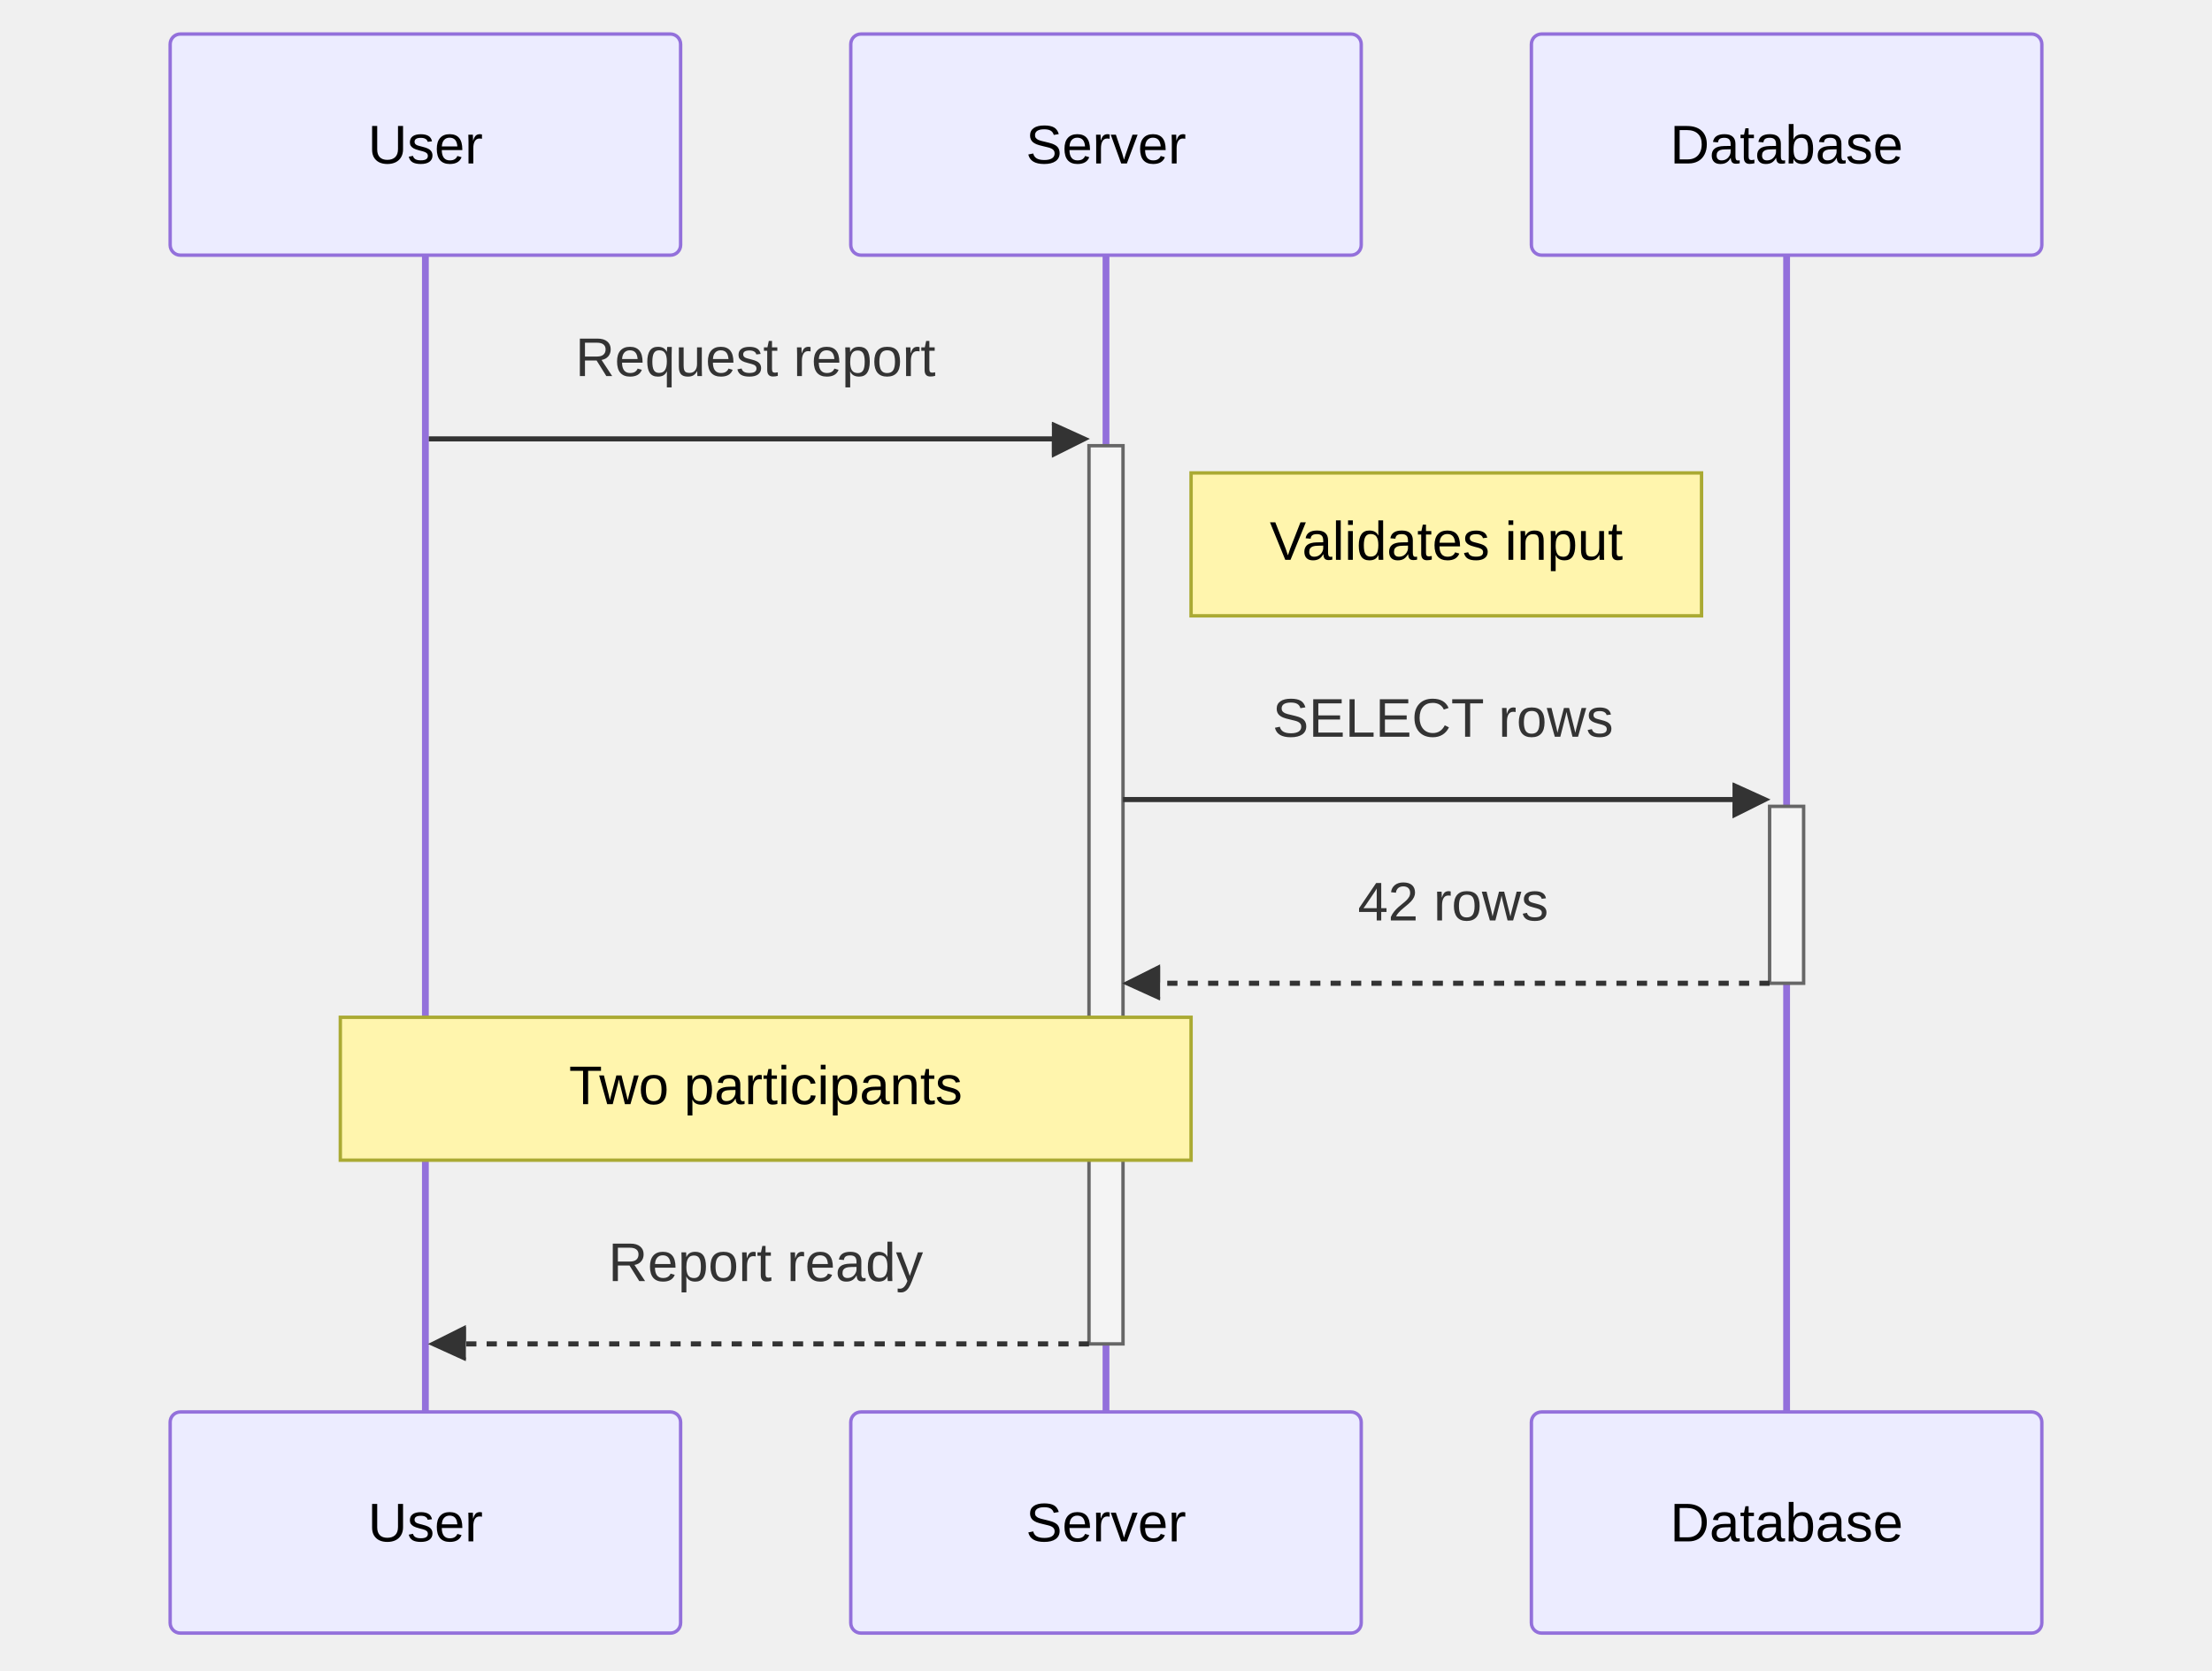
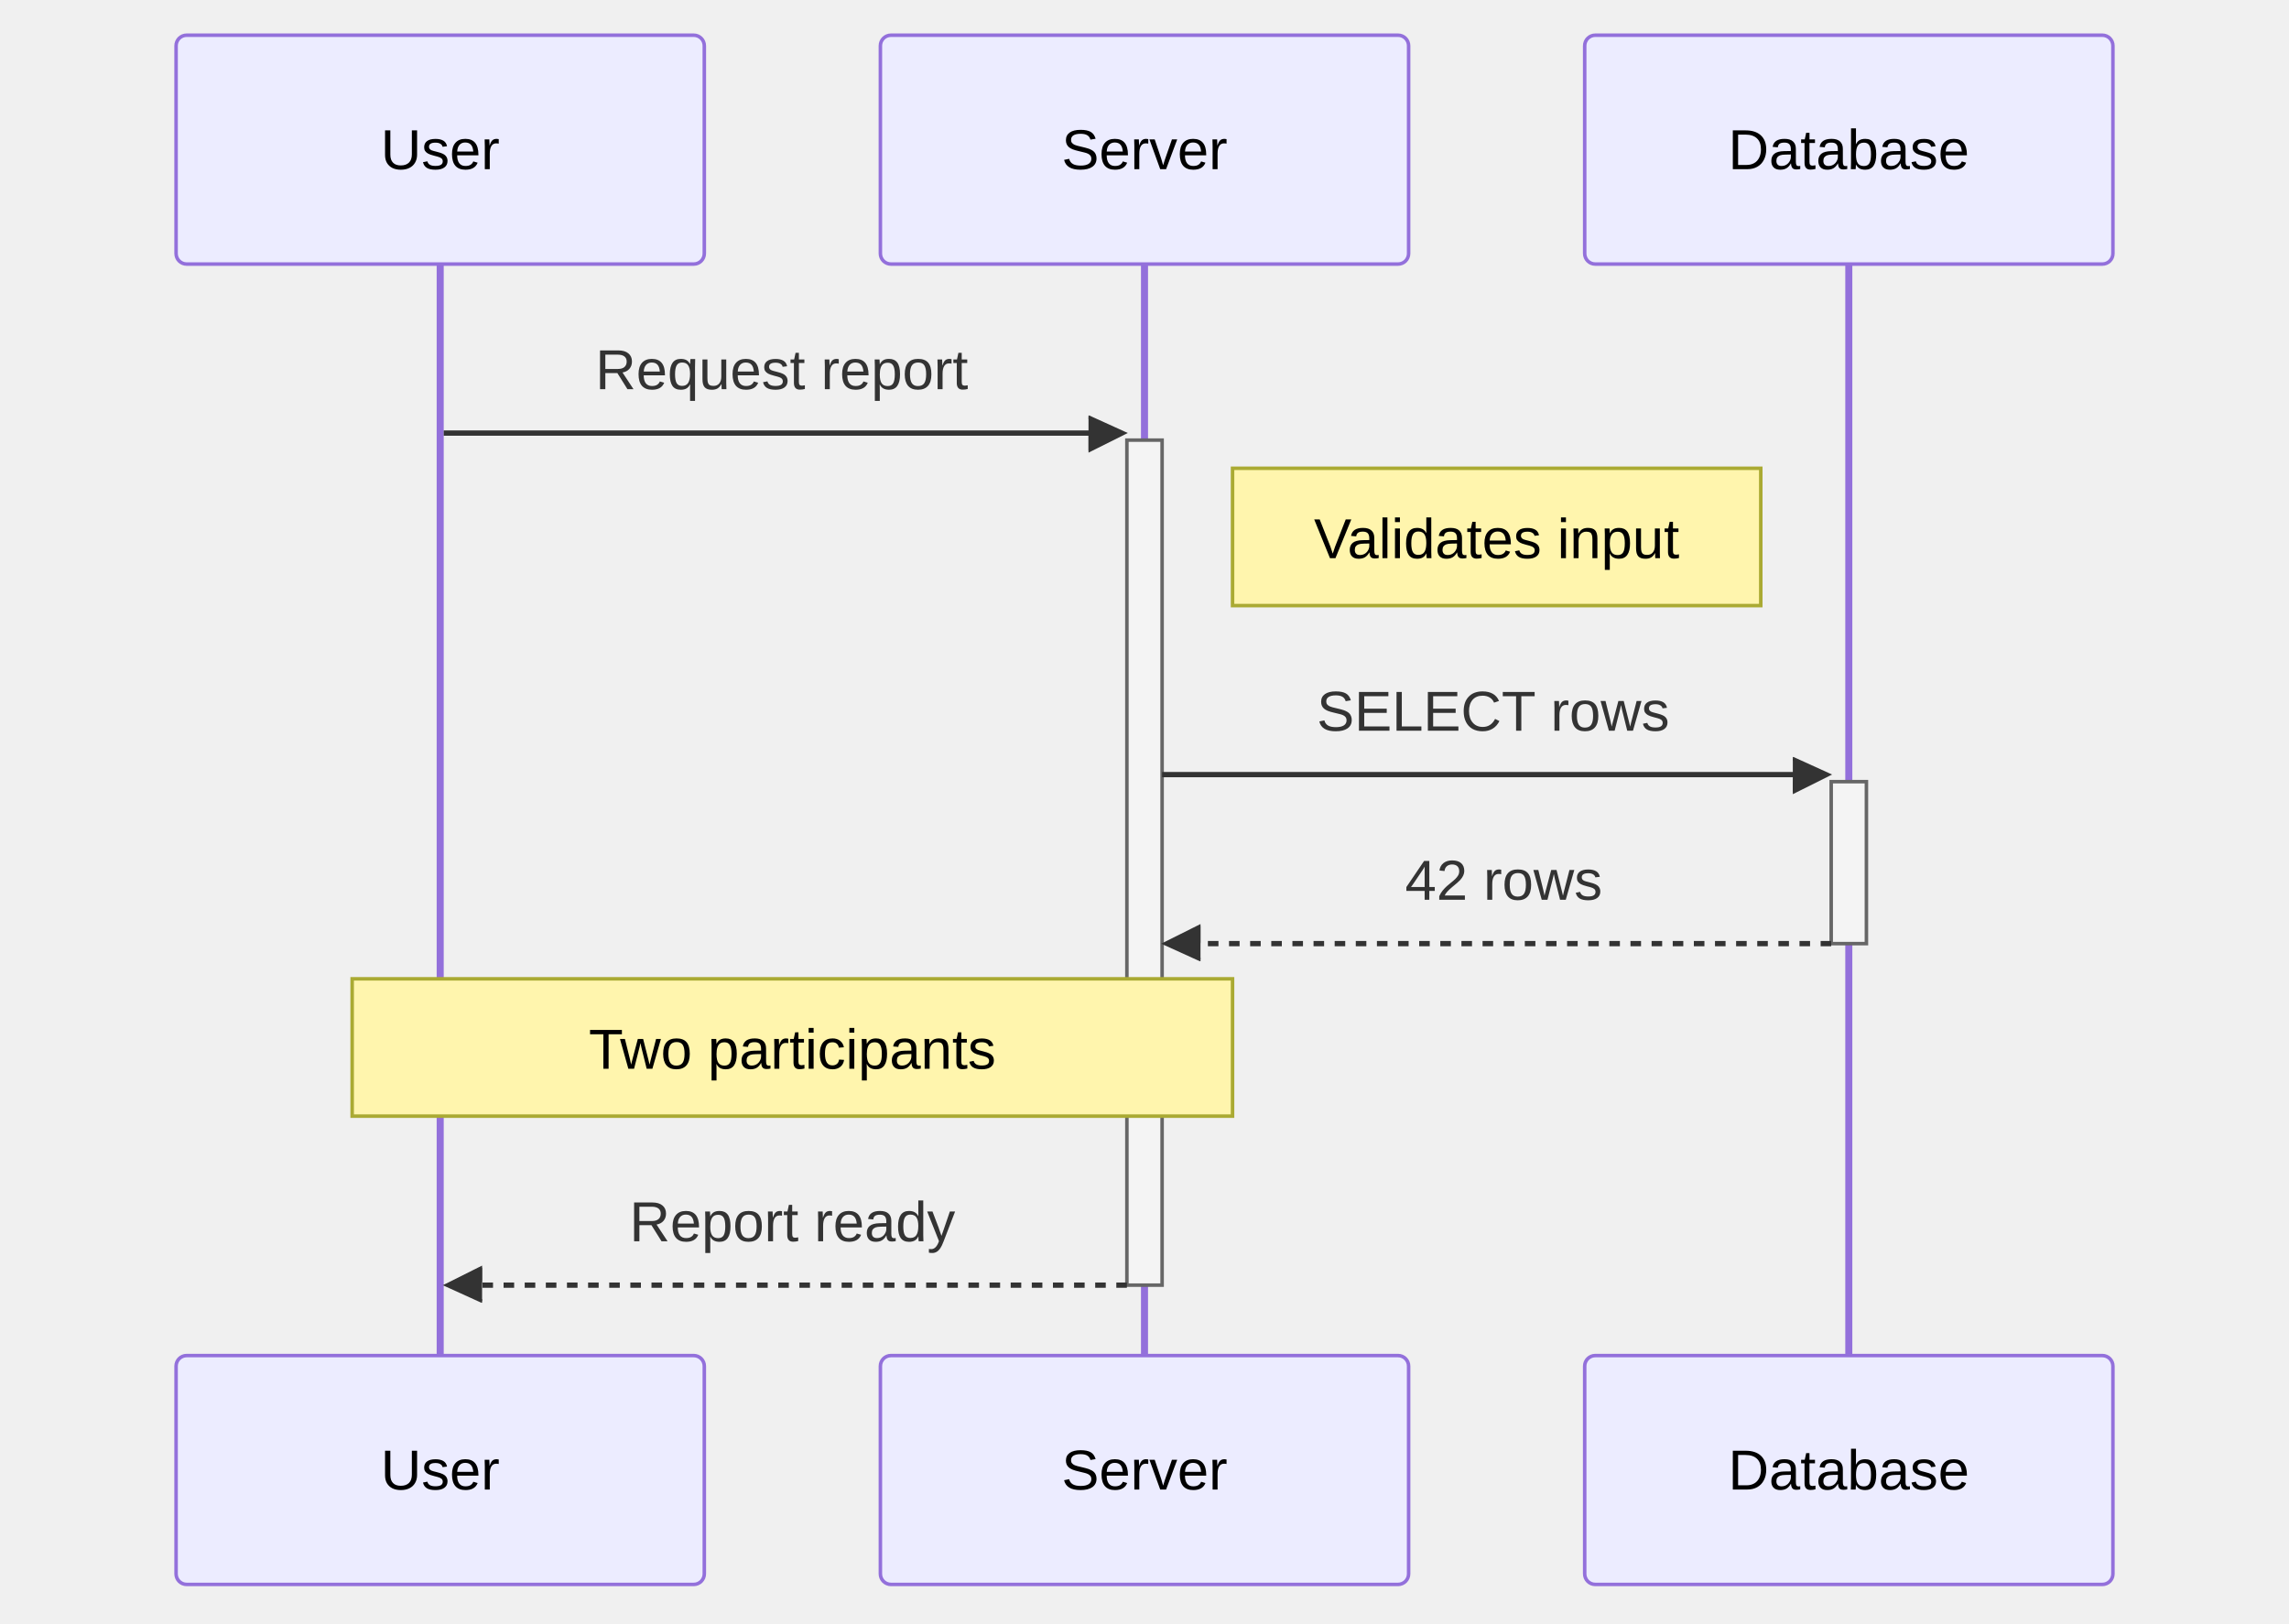
- <svg xmlns="http://www.w3.org/2000/svg" id="my-svg" width="100%" style="max-width: 650px; background-color: white;" viewBox="-50 -10 650 491" role="graphics-document document" aria-roledescription="sequence">
+ <svg xmlns="http://www.w3.org/2000/svg" id="my-svg" width="100%" style="max-width: 650px; background-color: transparent;" viewBox="-50 -10 650 461" role="graphics-document document" aria-roledescription="sequence">
  <g>
-     <rect x="400" y="405" fill="#eaeaea" stroke="#666" width="150" height="65" name="D" rx="3" ry="3" class="actor actor-bottom" />
-     <text x="475" y="437.5" dominant-baseline="central" alignment-baseline="central" class="actor actor-box" style="text-anchor: middle; font-size: 16px; font-weight: 400;">
+     <rect x="400" y="375" fill="#eaeaea" stroke="#666" width="150" height="65" name="D" rx="3" ry="3" class="actor actor-bottom" />
+     <text x="475" y="407.5" dominant-baseline="central" alignment-baseline="central" class="actor actor-box" style="text-anchor: middle; font-size: 16px; font-weight: 400;">
      <tspan x="475" dy="0">Database</tspan>
    </text>
  </g>
  <g>
-     <rect x="200" y="405" fill="#eaeaea" stroke="#666" width="150" height="65" name="S" rx="3" ry="3" class="actor actor-bottom" />
-     <text x="275" y="437.5" dominant-baseline="central" alignment-baseline="central" class="actor actor-box" style="text-anchor: middle; font-size: 16px; font-weight: 400;">
+     <rect x="200" y="375" fill="#eaeaea" stroke="#666" width="150" height="65" name="S" rx="3" ry="3" class="actor actor-bottom" />
+     <text x="275" y="407.5" dominant-baseline="central" alignment-baseline="central" class="actor actor-box" style="text-anchor: middle; font-size: 16px; font-weight: 400;">
      <tspan x="275" dy="0">Server</tspan>
    </text>
  </g>
  <g>
-     <rect x="0" y="405" fill="#eaeaea" stroke="#666" width="150" height="65" name="U" rx="3" ry="3" class="actor actor-bottom" />
-     <text x="75" y="437.5" dominant-baseline="central" alignment-baseline="central" class="actor actor-box" style="text-anchor: middle; font-size: 16px; font-weight: 400;">
+     <rect x="0" y="375" fill="#eaeaea" stroke="#666" width="150" height="65" name="U" rx="3" ry="3" class="actor actor-bottom" />
+     <text x="75" y="407.5" dominant-baseline="central" alignment-baseline="central" class="actor actor-box" style="text-anchor: middle; font-size: 16px; font-weight: 400;">
      <tspan x="75" dy="0">User</tspan>
    </text>
  </g>
  <g>
-     <line id="actor2" x1="475" y1="65" x2="475" y2="405" class="actor-line 200" stroke-width="0.5px" stroke="#999" name="D" data-et="life-line" data-id="D" />
+     <line id="actor2" x1="475" y1="65" x2="475" y2="375" class="actor-line 200" stroke-width="0.5px" stroke="#999" name="D" data-et="life-line" data-id="D" />
    <g id="root-2" data-et="participant" data-type="participant" data-id="D">
      <rect x="400" y="0" fill="#eaeaea" stroke="#666" width="150" height="65" name="D" rx="3" ry="3" class="actor actor-top" />
      <text x="475" y="32.5" dominant-baseline="central" alignment-baseline="central" class="actor actor-box" style="text-anchor: middle; font-size: 16px; font-weight: 400;">
        <tspan x="475" dy="0">Database</tspan>
      </text>
    </g>
  </g>
  <g>
-     <line id="actor1" x1="275" y1="65" x2="275" y2="405" class="actor-line 200" stroke-width="0.5px" stroke="#999" name="S" data-et="life-line" data-id="S" />
+     <line id="actor1" x1="275" y1="65" x2="275" y2="375" class="actor-line 200" stroke-width="0.5px" stroke="#999" name="S" data-et="life-line" data-id="S" />
    <g id="root-1" data-et="participant" data-type="participant" data-id="S">
      <rect x="200" y="0" fill="#eaeaea" stroke="#666" width="150" height="65" name="S" rx="3" ry="3" class="actor actor-top" />
      <text x="275" y="32.5" dominant-baseline="central" alignment-baseline="central" class="actor actor-box" style="text-anchor: middle; font-size: 16px; font-weight: 400;">
        <tspan x="275" dy="0">Server</tspan>
      </text>
    </g>
  </g>
  <g>
-     <line id="actor0" x1="75" y1="65" x2="75" y2="405" class="actor-line 200" stroke-width="0.5px" stroke="#999" name="U" data-et="life-line" data-id="U" />
+     <line id="actor0" x1="75" y1="65" x2="75" y2="375" class="actor-line 200" stroke-width="0.5px" stroke="#999" name="U" data-et="life-line" data-id="U" />
    <g id="root-0" data-et="participant" data-type="participant" data-id="U">
      <rect x="0" y="0" fill="#eaeaea" stroke="#666" width="150" height="65" name="U" rx="3" ry="3" class="actor actor-top" />
      <text x="75" y="32.5" dominant-baseline="central" alignment-baseline="central" class="actor actor-box" style="text-anchor: middle; font-size: 16px; font-weight: 400;">
        <tspan x="75" dy="0">User</tspan>
      </text>
    </g>
  </g>
  <style>#my-svg{font-family:"trebuchet ms",verdana,arial,sans-serif;font-size:16px;fill:#333;}@keyframes edge-animation-frame{from{stroke-dashoffset:0;}}@keyframes dash{to{stroke-dashoffset:0;}}#my-svg .edge-animation-slow{stroke-dasharray:9,5!important;stroke-dashoffset:900;animation:dash 50s linear infinite;stroke-linecap:round;}#my-svg .edge-animation-fast{stroke-dasharray:9,5!important;stroke-dashoffset:900;animation:dash 20s linear infinite;stroke-linecap:round;}#my-svg .error-icon{fill:#552222;}#my-svg .error-text{fill:#552222;stroke:#552222;}#my-svg .edge-thickness-normal{stroke-width:1px;}#my-svg .edge-thickness-thick{stroke-width:3.5px;}#my-svg .edge-pattern-solid{stroke-dasharray:0;}#my-svg .edge-thickness-invisible{stroke-width:0;fill:none;}#my-svg .edge-pattern-dashed{stroke-dasharray:3;}#my-svg .edge-pattern-dotted{stroke-dasharray:2;}#my-svg .marker{fill:#333333;stroke:#333333;}#my-svg .marker.cross{stroke:#333333;}#my-svg svg{font-family:"trebuchet ms",verdana,arial,sans-serif;font-size:16px;}#my-svg p{margin:0;}#my-svg .actor{stroke:#9370DB;fill:#ECECFF;stroke-width:1;}#my-svg rect.actor.outer-path[data-look="neo"]{filter:drop-shadow(1px 2px 2px rgba(185, 185, 185, 1));}#my-svg rect.note[data-look="neo"]{stroke:#aaaa33;fill:#fff5ad;filter:drop-shadow(1px 2px 2px rgba(185, 185, 185, 1));}#my-svg text.actor&gt;tspan{fill:black;stroke:none;}#my-svg .actor-line{stroke:#9370DB;}#my-svg .innerArc{stroke-width:1.5;stroke-dasharray:none;}#my-svg .messageLine0{stroke-width:1.5;stroke-dasharray:none;stroke:#333;}#my-svg .messageLine1{stroke-width:1.5;stroke-dasharray:2,2;stroke:#333;}#my-svg [id$="-arrowhead"] path{fill:#333;stroke:#333;}#my-svg .sequenceNumber{fill:white;}#my-svg [id$="-sequencenumber"]{fill:#333;}#my-svg [id$="-crosshead"] path{fill:#333;stroke:#333;}#my-svg .messageText{fill:#333;stroke:none;}#my-svg .labelBox{stroke:#9370DB;fill:#ECECFF;filter:none;}#my-svg .labelText,#my-svg .labelText&gt;tspan{fill:black;stroke:none;}#my-svg .loopText,#my-svg .loopText&gt;tspan{fill:black;stroke:none;}#my-svg .sectionTitle,#my-svg .sectionTitle&gt;tspan{fill:black;stroke:none;}#my-svg .loopLine{stroke-width:2px;stroke-dasharray:2,2;stroke:#9370DB;fill:#9370DB;}#my-svg .note{stroke:#aaaa33;fill:#fff5ad;}#my-svg .noteText,#my-svg .noteText&gt;tspan{fill:black;stroke:none;font-weight:normal;}#my-svg .activation0{fill:#f4f4f4;stroke:#666;}#my-svg .activation1{fill:#f4f4f4;stroke:#666;}#my-svg .activation2{fill:#f4f4f4;stroke:#666;}#my-svg .actorPopupMenu{position:absolute;}#my-svg .actorPopupMenuPanel{position:absolute;fill:#ECECFF;box-shadow:0px 8px 16px 0px rgba(0,0,0,0.2);filter:drop-shadow(3px 5px 2px rgb(0 0 0 / 0.4));}#my-svg .actor-man circle,#my-svg line{fill:#ECECFF;stroke-width:2px;}#my-svg g rect.rect{filter:drop-shadow(1px 2px 2px rgba(185, 185, 185, 1));stroke:#9370DB;}#my-svg .node .neo-node{stroke:#9370DB;}#my-svg [data-look="neo"].node rect,#my-svg [data-look="neo"].cluster rect,#my-svg [data-look="neo"].node polygon{stroke:#9370DB;filter:drop-shadow(1px 2px 2px rgba(185, 185, 185, 1));}#my-svg [data-look="neo"].swimlane.cluster rect{filter:none;}#my-svg [data-look="neo"].node path{stroke:#9370DB;stroke-width:1px;}#my-svg [data-look="neo"].node .outer-path{filter:drop-shadow(1px 2px 2px rgba(185, 185, 185, 1));}#my-svg [data-look="neo"].node .neo-line path{stroke:#9370DB;filter:none;}#my-svg [data-look="neo"].node circle{stroke:#9370DB;filter:drop-shadow(1px 2px 2px rgba(185, 185, 185, 1));}#my-svg [data-look="neo"].node circle .state-start{fill:#000000;}#my-svg [data-look="neo"].icon-shape .icon{fill:#9370DB;filter:drop-shadow(1px 2px 2px rgba(185, 185, 185, 1));}#my-svg [data-look="neo"].icon-shape .icon-neo path{stroke:#9370DB;filter:drop-shadow(1px 2px 2px rgba(185, 185, 185, 1));}#my-svg :root{--mermaid-font-family:"trebuchet ms",verdana,arial,sans-serif;}</style>
  <g />
  <defs>
    <symbol id="my-svg-computer" width="24" height="24">
      <path transform="scale(.5)" d="M2 2v13h20v-13h-20zm18 11h-16v-9h16v9zm-10.228 6l.466-1h3.524l.467 1h-4.457zm14.228 3h-24l2-6h2.104l-1.33 4h18.45l-1.297-4h2.073l2 6zm-5-10h-14v-7h14v7z" />
    </symbol>
  </defs>
  <defs>
    <symbol id="my-svg-database" fill-rule="evenodd" clip-rule="evenodd">
      <path transform="scale(.5)" d="M12.258.001l.256.004.255.005.253.008.251.01.249.012.247.015.246.016.242.019.241.02.239.023.236.024.233.027.231.028.229.031.225.032.223.034.22.036.217.038.214.04.211.041.208.043.205.045.201.046.198.048.194.05.191.051.187.053.183.054.18.056.175.057.172.059.168.06.163.061.16.063.155.064.15.066.074.033.073.033.071.034.07.034.069.035.068.035.067.035.066.035.064.036.064.036.062.036.06.036.06.037.058.037.058.037.055.038.055.038.053.038.052.038.051.039.05.039.048.039.047.039.045.04.044.04.043.04.041.04.04.041.039.041.037.041.036.041.034.041.033.042.032.042.03.042.029.042.027.042.026.043.024.043.023.043.021.043.02.043.018.044.017.043.015.044.013.044.012.044.011.045.009.044.007.045.006.045.004.045.002.045.001.045v17l-.001.045-.002.045-.004.045-.006.045-.007.045-.009.044-.011.045-.012.044-.013.044-.015.044-.017.043-.018.044-.02.043-.021.043-.023.043-.024.043-.026.043-.027.042-.029.042-.03.042-.032.042-.033.042-.034.041-.036.041-.037.041-.039.041-.04.041-.041.04-.043.04-.044.04-.045.04-.047.039-.048.039-.05.039-.051.039-.052.038-.053.038-.055.038-.055.038-.058.037-.058.037-.06.037-.06.036-.062.036-.064.036-.064.036-.066.035-.067.035-.068.035-.069.035-.07.034-.071.034-.073.033-.074.033-.15.066-.155.064-.16.063-.163.061-.168.06-.172.059-.175.057-.18.056-.183.054-.187.053-.191.051-.194.05-.198.048-.201.046-.205.045-.208.043-.211.041-.214.04-.217.038-.22.036-.223.034-.225.032-.229.031-.231.028-.233.027-.236.024-.239.023-.241.02-.242.019-.246.016-.247.015-.249.012-.251.01-.253.008-.255.005-.256.004-.258.001-.258-.001-.256-.004-.255-.005-.253-.008-.251-.01-.249-.012-.247-.015-.245-.016-.243-.019-.241-.02-.238-.023-.236-.024-.234-.027-.231-.028-.228-.031-.226-.032-.223-.034-.22-.036-.217-.038-.214-.04-.211-.041-.208-.043-.204-.045-.201-.046-.198-.048-.195-.05-.19-.051-.187-.053-.184-.054-.179-.056-.176-.057-.172-.059-.167-.06-.164-.061-.159-.063-.155-.064-.151-.066-.074-.033-.072-.033-.072-.034-.07-.034-.069-.035-.068-.035-.067-.035-.066-.035-.064-.036-.063-.036-.062-.036-.061-.036-.06-.037-.058-.037-.057-.037-.056-.038-.055-.038-.053-.038-.052-.038-.051-.039-.049-.039-.049-.039-.046-.039-.046-.04-.044-.04-.043-.04-.041-.04-.04-.041-.039-.041-.037-.041-.036-.041-.034-.041-.033-.042-.032-.042-.03-.042-.029-.042-.027-.042-.026-.043-.024-.043-.023-.043-.021-.043-.02-.043-.018-.044-.017-.043-.015-.044-.013-.044-.012-.044-.011-.045-.009-.044-.007-.045-.006-.045-.004-.045-.002-.045-.001-.045v-17l.001-.045.002-.045.004-.045.006-.045.007-.045.009-.044.011-.045.012-.044.013-.044.015-.044.017-.043.018-.044.02-.043.021-.043.023-.043.024-.043.026-.043.027-.042.029-.042.03-.042.032-.042.033-.042.034-.041.036-.041.037-.041.039-.041.04-.041.041-.04.043-.04.044-.04.046-.04.046-.039.049-.039.049-.039.051-.039.052-.038.053-.038.055-.038.056-.038.057-.037.058-.037.06-.037.061-.036.062-.036.063-.036.064-.036.066-.035.067-.035.068-.035.069-.035.07-.034.072-.034.072-.033.074-.033.151-.066.155-.064.159-.063.164-.061.167-.06.172-.059.176-.057.179-.056.184-.054.187-.053.19-.051.195-.05.198-.048.201-.046.204-.045.208-.043.211-.041.214-.04.217-.038.22-.036.223-.034.226-.032.228-.031.231-.028.234-.027.236-.024.238-.023.241-.02.243-.019.245-.016.247-.015.249-.012.251-.01.253-.008.255-.005.256-.004.258-.001.258.001zm-9.258 20.499v.01l.001.021.003.021.004.022.005.021.006.022.007.022.009.023.01.022.011.023.012.023.013.023.015.023.016.024.017.023.018.024.019.024.021.024.022.025.023.024.024.025.052.049.056.05.061.051.066.051.07.051.075.051.079.052.084.052.088.052.092.052.097.052.102.051.105.052.11.052.114.051.119.051.123.051.127.05.131.05.135.05.139.048.144.049.147.047.152.047.155.047.16.045.163.045.167.043.171.043.176.041.178.041.183.039.187.039.19.037.194.035.197.035.202.033.204.031.209.03.212.029.216.027.219.025.222.024.226.021.23.02.233.018.236.016.24.015.243.012.246.01.249.008.253.005.256.004.259.001.26-.001.257-.004.254-.005.25-.008.247-.011.244-.012.241-.014.237-.016.233-.018.231-.021.226-.021.224-.024.22-.026.216-.027.212-.028.21-.031.205-.031.202-.034.198-.034.194-.036.191-.037.187-.039.183-.04.179-.04.175-.042.172-.043.168-.044.163-.045.16-.046.155-.046.152-.047.148-.048.143-.049.139-.049.136-.05.131-.05.126-.05.123-.051.118-.052.114-.051.11-.052.106-.052.101-.052.096-.052.092-.052.088-.053.083-.051.079-.052.074-.052.07-.051.065-.051.06-.051.056-.05.051-.05.023-.024.023-.025.021-.024.02-.024.019-.024.018-.024.017-.024.015-.023.014-.024.013-.023.012-.023.01-.023.01-.022.008-.022.006-.022.006-.022.004-.022.004-.021.001-.021.001-.021v-4.127l-.077.055-.08.053-.083.054-.085.053-.087.052-.09.052-.093.051-.095.05-.097.05-.1.049-.102.049-.105.048-.106.047-.109.047-.111.046-.114.045-.115.045-.118.044-.12.043-.122.042-.124.042-.126.041-.128.04-.13.04-.132.038-.134.038-.135.037-.138.037-.139.035-.142.035-.143.034-.144.033-.147.032-.148.031-.15.03-.151.03-.153.029-.154.027-.156.027-.158.026-.159.025-.161.024-.162.023-.163.022-.165.021-.166.02-.167.019-.169.018-.169.017-.171.016-.173.015-.173.014-.175.013-.175.012-.177.011-.178.01-.179.008-.179.008-.181.006-.182.005-.182.004-.184.003-.184.002h-.37l-.184-.002-.184-.003-.182-.004-.182-.005-.181-.006-.179-.008-.179-.008-.178-.01-.176-.011-.176-.012-.175-.013-.173-.014-.172-.015-.171-.016-.17-.017-.169-.018-.167-.019-.166-.02-.165-.021-.163-.022-.162-.023-.161-.024-.159-.025-.157-.026-.156-.027-.155-.027-.153-.029-.151-.03-.15-.03-.148-.031-.146-.032-.145-.033-.143-.034-.141-.035-.14-.035-.137-.037-.136-.037-.134-.038-.132-.038-.13-.04-.128-.04-.126-.041-.124-.042-.122-.042-.12-.044-.117-.043-.116-.045-.113-.045-.112-.046-.109-.047-.106-.047-.105-.048-.102-.049-.1-.049-.097-.05-.095-.05-.093-.052-.09-.051-.087-.052-.085-.053-.083-.054-.08-.054-.077-.054v4.127zm0-5.654v.011l.001.021.003.021.004.021.005.022.006.022.007.022.009.022.01.022.011.023.012.023.013.023.015.024.016.023.017.024.018.024.019.024.021.024.022.024.023.025.024.024.052.05.056.05.061.05.066.051.07.051.075.052.079.051.084.052.088.052.092.052.097.052.102.052.105.052.11.051.114.051.119.052.123.05.127.051.131.05.135.049.139.049.144.048.147.048.152.047.155.046.16.045.163.045.167.044.171.042.176.042.178.04.183.04.187.038.19.037.194.036.197.034.202.033.204.032.209.03.212.028.216.027.219.025.222.024.226.022.23.02.233.018.236.016.24.014.243.012.246.01.249.008.253.006.256.003.259.001.26-.001.257-.003.254-.006.25-.008.247-.01.244-.012.241-.015.237-.016.233-.018.231-.02.226-.022.224-.024.22-.025.216-.027.212-.029.21-.03.205-.032.202-.033.198-.035.194-.036.191-.037.187-.039.183-.039.179-.041.175-.042.172-.043.168-.044.163-.045.16-.045.155-.047.152-.047.148-.048.143-.048.139-.05.136-.049.131-.05.126-.051.123-.051.118-.051.114-.052.11-.052.106-.052.101-.052.096-.052.092-.052.088-.052.083-.052.079-.052.074-.051.07-.052.065-.051.06-.05.056-.051.051-.049.023-.025.023-.024.021-.025.02-.024.019-.024.018-.024.017-.024.015-.023.014-.023.013-.024.012-.022.01-.023.01-.023.008-.022.006-.022.006-.022.004-.021.004-.022.001-.021.001-.021v-4.139l-.077.054-.08.054-.083.054-.085.052-.087.053-.09.051-.093.051-.095.051-.097.05-.1.049-.102.049-.105.048-.106.047-.109.047-.111.046-.114.045-.115.044-.118.044-.12.044-.122.042-.124.042-.126.041-.128.04-.13.039-.132.039-.134.038-.135.037-.138.036-.139.036-.142.035-.143.033-.144.033-.147.033-.148.031-.15.03-.151.03-.153.028-.154.028-.156.027-.158.026-.159.025-.161.024-.162.023-.163.022-.165.021-.166.02-.167.019-.169.018-.169.017-.171.016-.173.015-.173.014-.175.013-.175.012-.177.011-.178.009-.179.009-.179.007-.181.007-.182.005-.182.004-.184.003-.184.002h-.37l-.184-.002-.184-.003-.182-.004-.182-.005-.181-.007-.179-.007-.179-.009-.178-.009-.176-.011-.176-.012-.175-.013-.173-.014-.172-.015-.171-.016-.17-.017-.169-.018-.167-.019-.166-.02-.165-.021-.163-.022-.162-.023-.161-.024-.159-.025-.157-.026-.156-.027-.155-.028-.153-.028-.151-.03-.15-.03-.148-.031-.146-.033-.145-.033-.143-.033-.141-.035-.14-.036-.137-.036-.136-.037-.134-.038-.132-.039-.13-.039-.128-.04-.126-.041-.124-.042-.122-.043-.12-.043-.117-.044-.116-.044-.113-.046-.112-.046-.109-.046-.106-.047-.105-.048-.102-.049-.1-.049-.097-.05-.095-.051-.093-.051-.09-.051-.087-.053-.085-.052-.083-.054-.08-.054-.077-.054v4.139zm0-5.666v.011l.001.02.003.022.004.021.005.022.006.021.007.022.009.023.01.022.011.023.012.023.013.023.015.023.016.024.017.024.018.023.019.024.021.025.022.024.023.024.024.025.052.05.056.05.061.05.066.051.07.051.075.052.079.051.084.052.088.052.092.052.097.052.102.052.105.051.11.052.114.051.119.051.123.051.127.05.131.05.135.05.139.049.144.048.147.048.152.047.155.046.16.045.163.045.167.043.171.043.176.042.178.04.183.04.187.038.19.037.194.036.197.034.202.033.204.032.209.03.212.028.216.027.219.025.222.024.226.021.23.02.233.018.236.017.24.014.243.012.246.01.249.008.253.006.256.003.259.001.26-.001.257-.003.254-.006.25-.008.247-.01.244-.013.241-.014.237-.016.233-.018.231-.02.226-.022.224-.024.22-.025.216-.027.212-.029.21-.03.205-.032.202-.033.198-.035.194-.036.191-.037.187-.039.183-.039.179-.041.175-.042.172-.043.168-.044.163-.045.16-.045.155-.047.152-.047.148-.048.143-.049.139-.049.136-.049.131-.051.126-.05.123-.051.118-.052.114-.051.11-.052.106-.052.101-.052.096-.052.092-.052.088-.052.083-.052.079-.052.074-.052.07-.051.065-.051.06-.051.056-.05.051-.049.023-.025.023-.025.021-.024.02-.024.019-.024.018-.024.017-.024.015-.023.014-.024.013-.023.012-.023.01-.022.01-.023.008-.022.006-.022.006-.022.004-.022.004-.021.001-.021.001-.021v-4.153l-.077.054-.08.054-.083.053-.085.053-.087.053-.09.051-.093.051-.095.051-.097.05-.1.049-.102.048-.105.048-.106.048-.109.046-.111.046-.114.046-.115.044-.118.044-.12.043-.122.043-.124.042-.126.041-.128.04-.13.039-.132.039-.134.038-.135.037-.138.036-.139.036-.142.034-.143.034-.144.033-.147.032-.148.032-.15.03-.151.03-.153.028-.154.028-.156.027-.158.026-.159.024-.161.024-.162.023-.163.023-.165.021-.166.02-.167.019-.169.018-.169.017-.171.016-.173.015-.173.014-.175.013-.175.012-.177.01-.178.01-.179.009-.179.007-.181.006-.182.006-.182.004-.184.003-.184.001-.185.001-.185-.001-.184-.001-.184-.003-.182-.004-.182-.006-.181-.006-.179-.007-.179-.009-.178-.01-.176-.01-.176-.012-.175-.013-.173-.014-.172-.015-.171-.016-.17-.017-.169-.018-.167-.019-.166-.02-.165-.021-.163-.023-.162-.023-.161-.024-.159-.024-.157-.026-.156-.027-.155-.028-.153-.028-.151-.03-.15-.03-.148-.032-.146-.032-.145-.033-.143-.034-.141-.034-.14-.036-.137-.036-.136-.037-.134-.038-.132-.039-.13-.039-.128-.041-.126-.041-.124-.041-.122-.043-.12-.043-.117-.044-.116-.044-.113-.046-.112-.046-.109-.046-.106-.048-.105-.048-.102-.048-.1-.05-.097-.049-.095-.051-.093-.051-.09-.052-.087-.052-.085-.053-.083-.053-.08-.054-.077-.054v4.153zm8.74-8.179l-.257.004-.254.005-.25.008-.247.011-.244.012-.241.014-.237.016-.233.018-.231.021-.226.022-.224.023-.22.026-.216.027-.212.028-.21.031-.205.032-.202.033-.198.034-.194.036-.191.038-.187.038-.183.04-.179.041-.175.042-.172.043-.168.043-.163.045-.16.046-.155.046-.152.048-.148.048-.143.048-.139.049-.136.05-.131.05-.126.051-.123.051-.118.051-.114.052-.11.052-.106.052-.101.052-.096.052-.092.052-.088.052-.083.052-.079.052-.074.051-.07.052-.065.051-.06.05-.056.05-.051.05-.023.025-.023.024-.021.024-.02.025-.019.024-.018.024-.017.023-.015.024-.014.023-.013.023-.012.023-.01.023-.01.022-.008.022-.006.023-.006.021-.004.022-.004.021-.001.021-.001.021.001.021.001.021.004.021.004.022.006.021.006.023.008.022.01.022.01.023.012.023.013.023.014.023.015.024.017.023.018.024.019.024.02.025.021.024.023.024.023.025.051.05.056.05.06.05.065.051.07.052.074.051.079.052.083.052.088.052.092.052.096.052.101.052.106.052.11.052.114.052.118.051.123.051.126.051.131.05.136.05.139.049.143.048.148.048.152.048.155.046.16.046.163.045.168.043.172.043.175.042.179.041.183.04.187.038.191.038.194.036.198.034.202.033.205.032.21.031.212.028.216.027.22.026.224.023.226.022.231.021.233.018.237.016.241.014.244.012.247.011.25.008.254.005.257.004.26.001.26-.001.257-.004.254-.005.25-.008.247-.011.244-.012.241-.014.237-.016.233-.018.231-.021.226-.022.224-.023.22-.026.216-.027.212-.028.21-.031.205-.032.202-.033.198-.034.194-.036.191-.038.187-.038.183-.04.179-.041.175-.042.172-.043.168-.043.163-.045.16-.046.155-.046.152-.048.148-.048.143-.048.139-.049.136-.05.131-.05.126-.051.123-.051.118-.051.114-.052.11-.052.106-.052.101-.052.096-.052.092-.052.088-.052.083-.052.079-.052.074-.051.07-.052.065-.051.06-.05.056-.05.051-.05.023-.025.023-.024.021-.024.02-.025.019-.024.018-.024.017-.023.015-.024.014-.023.013-.023.012-.023.01-.023.01-.022.008-.022.006-.023.006-.021.004-.022.004-.021.001-.021.001-.021-.001-.021-.001-.021-.004-.021-.004-.022-.006-.021-.006-.023-.008-.022-.01-.022-.01-.023-.012-.023-.013-.023-.014-.023-.015-.024-.017-.023-.018-.024-.019-.024-.02-.025-.021-.024-.023-.024-.023-.025-.051-.05-.056-.05-.06-.05-.065-.051-.07-.052-.074-.051-.079-.052-.083-.052-.088-.052-.092-.052-.096-.052-.101-.052-.106-.052-.11-.052-.114-.052-.118-.051-.123-.051-.126-.051-.131-.05-.136-.05-.139-.049-.143-.048-.148-.048-.152-.048-.155-.046-.16-.046-.163-.045-.168-.043-.172-.043-.175-.042-.179-.041-.183-.04-.187-.038-.191-.038-.194-.036-.198-.034-.202-.033-.205-.032-.21-.031-.212-.028-.216-.027-.22-.026-.224-.023-.226-.022-.231-.021-.233-.018-.237-.016-.241-.014-.244-.012-.247-.011-.25-.008-.254-.005-.257-.004-.26-.001-.26.001z" />
    </symbol>
  </defs>
  <defs>
    <symbol id="my-svg-clock" width="24" height="24">
      <path transform="scale(.5)" d="M12 2c5.514 0 10 4.486 10 10s-4.486 10-10 10-10-4.486-10-10 4.486-10 10-10zm0-2c-6.627 0-12 5.373-12 12s5.373 12 12 12 12-5.373 12-12-5.373-12-12-12zm5.848 12.459c.202.038.202.333.001.372-1.907.361-6.045 1.111-6.547 1.111-.719 0-1.301-.582-1.301-1.301 0-.512.77-5.447 1.125-7.445.034-.192.312-.181.343.014l.985 6.238 5.394 1.011z" />
    </symbol>
  </defs>
  <defs>
    <marker id="my-svg-arrowhead" refX="7.9" refY="5" markerUnits="userSpaceOnUse" markerWidth="12" markerHeight="12" orient="auto-start-reverse">
      <path d="M -1 0 L 10 5 L 0 10 z" />
    </marker>
  </defs>
  <defs>
    <marker id="my-svg-crosshead" markerWidth="15" markerHeight="8" orient="auto" refX="4" refY="4.5">
      <path fill="none" stroke="#000000" stroke-width="1pt" d="M 1,2 L 6,7 M 6,2 L 1,7" style="stroke-dasharray: 0, 0;" />
    </marker>
  </defs>
  <defs>
    <marker id="my-svg-filled-head" refX="15.5" refY="7" markerWidth="20" markerHeight="28" orient="auto">
      <path d="M 18,7 L9,13 L14,7 L9,1 Z" />
    </marker>
  </defs>
  <defs>
    <marker id="my-svg-sequencenumber" refX="15" refY="15" markerWidth="60" markerHeight="40" orient="auto">
      <circle cx="15" cy="15" r="6" />
    </marker>
  </defs>
  <defs>
    <marker id="my-svg-solidTopArrowHead" refX="7.9" refY="7.25" markerUnits="userSpaceOnUse" markerWidth="12" markerHeight="12" orient="auto-start-reverse">
      <path d="M 0 0 L 10 8 L 0 8 z" />
    </marker>
  </defs>
  <defs>
    <marker id="my-svg-solidBottomArrowHead" refX="7.9" refY="0.75" markerUnits="userSpaceOnUse" markerWidth="12" markerHeight="12" orient="auto-start-reverse">
      <path d="M 0 0 L 10 0 L 0 8 z" />
    </marker>
  </defs>
  <defs>
    <marker id="my-svg-stickTopArrowHead" refX="7.5" refY="7" markerUnits="userSpaceOnUse" markerWidth="12" markerHeight="12" orient="auto-start-reverse">
      <path d="M 0 0 L 7 7" stroke="black" stroke-width="1.5" fill="none" />
    </marker>
  </defs>
  <defs>
    <marker id="my-svg-stickBottomArrowHead" refX="7.5" refY="0" markerUnits="userSpaceOnUse" markerWidth="12" markerHeight="12" orient="auto-start-reverse">
      <path d="M 0 7 L 7 0" stroke="black" stroke-width="1.5" fill="none" />
    </marker>
  </defs>
  <g>
-     <rect x="270" y="121" fill="#EDF2AE" stroke="#666" width="10" height="264" class="activation0" />
+     <rect x="270" y="115" fill="#EDF2AE" stroke="#666" width="10" height="240" class="activation0" />
  </g>
  <g data-et="note" data-id="i2">
-     <rect x="300" y="129" fill="#EDF2AE" stroke="#666" width="150" height="42" class="note" />
-     <text x="375" y="134" text-anchor="middle" dominant-baseline="middle" alignment-baseline="middle" class="noteText" dy="1em" style="font-size: 16px; font-weight: 400;">
+     <rect x="300" y="123" fill="#EDF2AE" stroke="#666" width="150" height="39" class="note" />
+     <text x="375" y="128" text-anchor="middle" dominant-baseline="middle" alignment-baseline="middle" class="noteText" dy="1em" style="font-size: 16px; font-weight: 400;">
      <tspan x="375">Validates input</tspan>
    </text>
  </g>
  <g>
-     <rect x="470" y="227" fill="#EDF2AE" stroke="#666" width="10" height="52" class="activation0" />
+     <rect x="470" y="212" fill="#EDF2AE" stroke="#666" width="10" height="46" class="activation0" />
  </g>
  <g data-et="note" data-id="i7">
-     <rect x="50" y="289" fill="#EDF2AE" stroke="#666" width="250" height="42" class="note" />
-     <text x="175" y="294" text-anchor="middle" dominant-baseline="middle" alignment-baseline="middle" class="noteText" dy="1em" style="font-size: 16px; font-weight: 400;">
+     <rect x="50" y="268" fill="#EDF2AE" stroke="#666" width="250" height="39" class="note" />
+     <text x="175" y="273" text-anchor="middle" dominant-baseline="middle" alignment-baseline="middle" class="noteText" dy="1em" style="font-size: 16px; font-weight: 400;">
      <tspan x="175">Two participants</tspan>
    </text>
  </g>
  <text x="172" y="80" text-anchor="middle" dominant-baseline="middle" alignment-baseline="middle" class="messageText" dy="1em" style="font-size: 16px; font-weight: 400;">Request report</text>
-   <line x1="76" y1="119" x2="267" y2="119" class="messageLine0" data-et="message" data-id="i0" data-from="U" data-to="S" stroke-width="2" stroke="none" marker-end="url(#my-svg-arrowhead)" style="fill: none;" />
-   <text x="374" y="186" text-anchor="middle" dominant-baseline="middle" alignment-baseline="middle" class="messageText" dy="1em" style="font-size: 16px; font-weight: 400;">SELECT rows</text>
-   <line x1="280" y1="225" x2="467" y2="225" class="messageLine0" data-et="message" data-id="i3" data-from="S" data-to="D" stroke-width="2" stroke="none" marker-end="url(#my-svg-arrowhead)" style="fill: none;" />
-   <text x="377" y="240" text-anchor="middle" dominant-baseline="middle" alignment-baseline="middle" class="messageText" dy="1em" style="font-size: 16px; font-weight: 400;">42 rows</text>
-   <line x1="470" y1="279" x2="283" y2="279" class="messageLine1" data-et="message" data-id="i5" data-from="D" data-to="S" stroke-width="2" stroke="none" marker-end="url(#my-svg-arrowhead)" style="stroke-dasharray: 3, 3; fill: none;" />
-   <text x="175" y="346" text-anchor="middle" dominant-baseline="middle" alignment-baseline="middle" class="messageText" dy="1em" style="font-size: 16px; font-weight: 400;">Report ready</text>
-   <line x1="270" y1="385" x2="79" y2="385" class="messageLine1" data-et="message" data-id="i8" data-from="S" data-to="U" stroke-width="2" stroke="none" marker-end="url(#my-svg-arrowhead)" style="stroke-dasharray: 3, 3; fill: none;" />
+   <line x1="76" y1="113" x2="267" y2="113" class="messageLine0" data-et="message" data-id="i0" data-from="U" data-to="S" stroke-width="2" stroke="none" marker-end="url(#my-svg-arrowhead)" style="fill: none;" />
+   <text x="374" y="177" text-anchor="middle" dominant-baseline="middle" alignment-baseline="middle" class="messageText" dy="1em" style="font-size: 16px; font-weight: 400;">SELECT rows</text>
+   <line x1="280" y1="210" x2="467" y2="210" class="messageLine0" data-et="message" data-id="i3" data-from="S" data-to="D" stroke-width="2" stroke="none" marker-end="url(#my-svg-arrowhead)" style="fill: none;" />
+   <text x="377" y="225" text-anchor="middle" dominant-baseline="middle" alignment-baseline="middle" class="messageText" dy="1em" style="font-size: 16px; font-weight: 400;">42 rows</text>
+   <line x1="470" y1="258" x2="283" y2="258" class="messageLine1" data-et="message" data-id="i5" data-from="D" data-to="S" stroke-width="2" stroke="none" marker-end="url(#my-svg-arrowhead)" style="stroke-dasharray: 3, 3; fill: none;" />
+   <text x="175" y="322" text-anchor="middle" dominant-baseline="middle" alignment-baseline="middle" class="messageText" dy="1em" style="font-size: 16px; font-weight: 400;">Report ready</text>
+   <line x1="270" y1="355" x2="79" y2="355" class="messageLine1" data-et="message" data-id="i8" data-from="S" data-to="U" stroke-width="2" stroke="none" marker-end="url(#my-svg-arrowhead)" style="stroke-dasharray: 3, 3; fill: none;" />
</svg>
